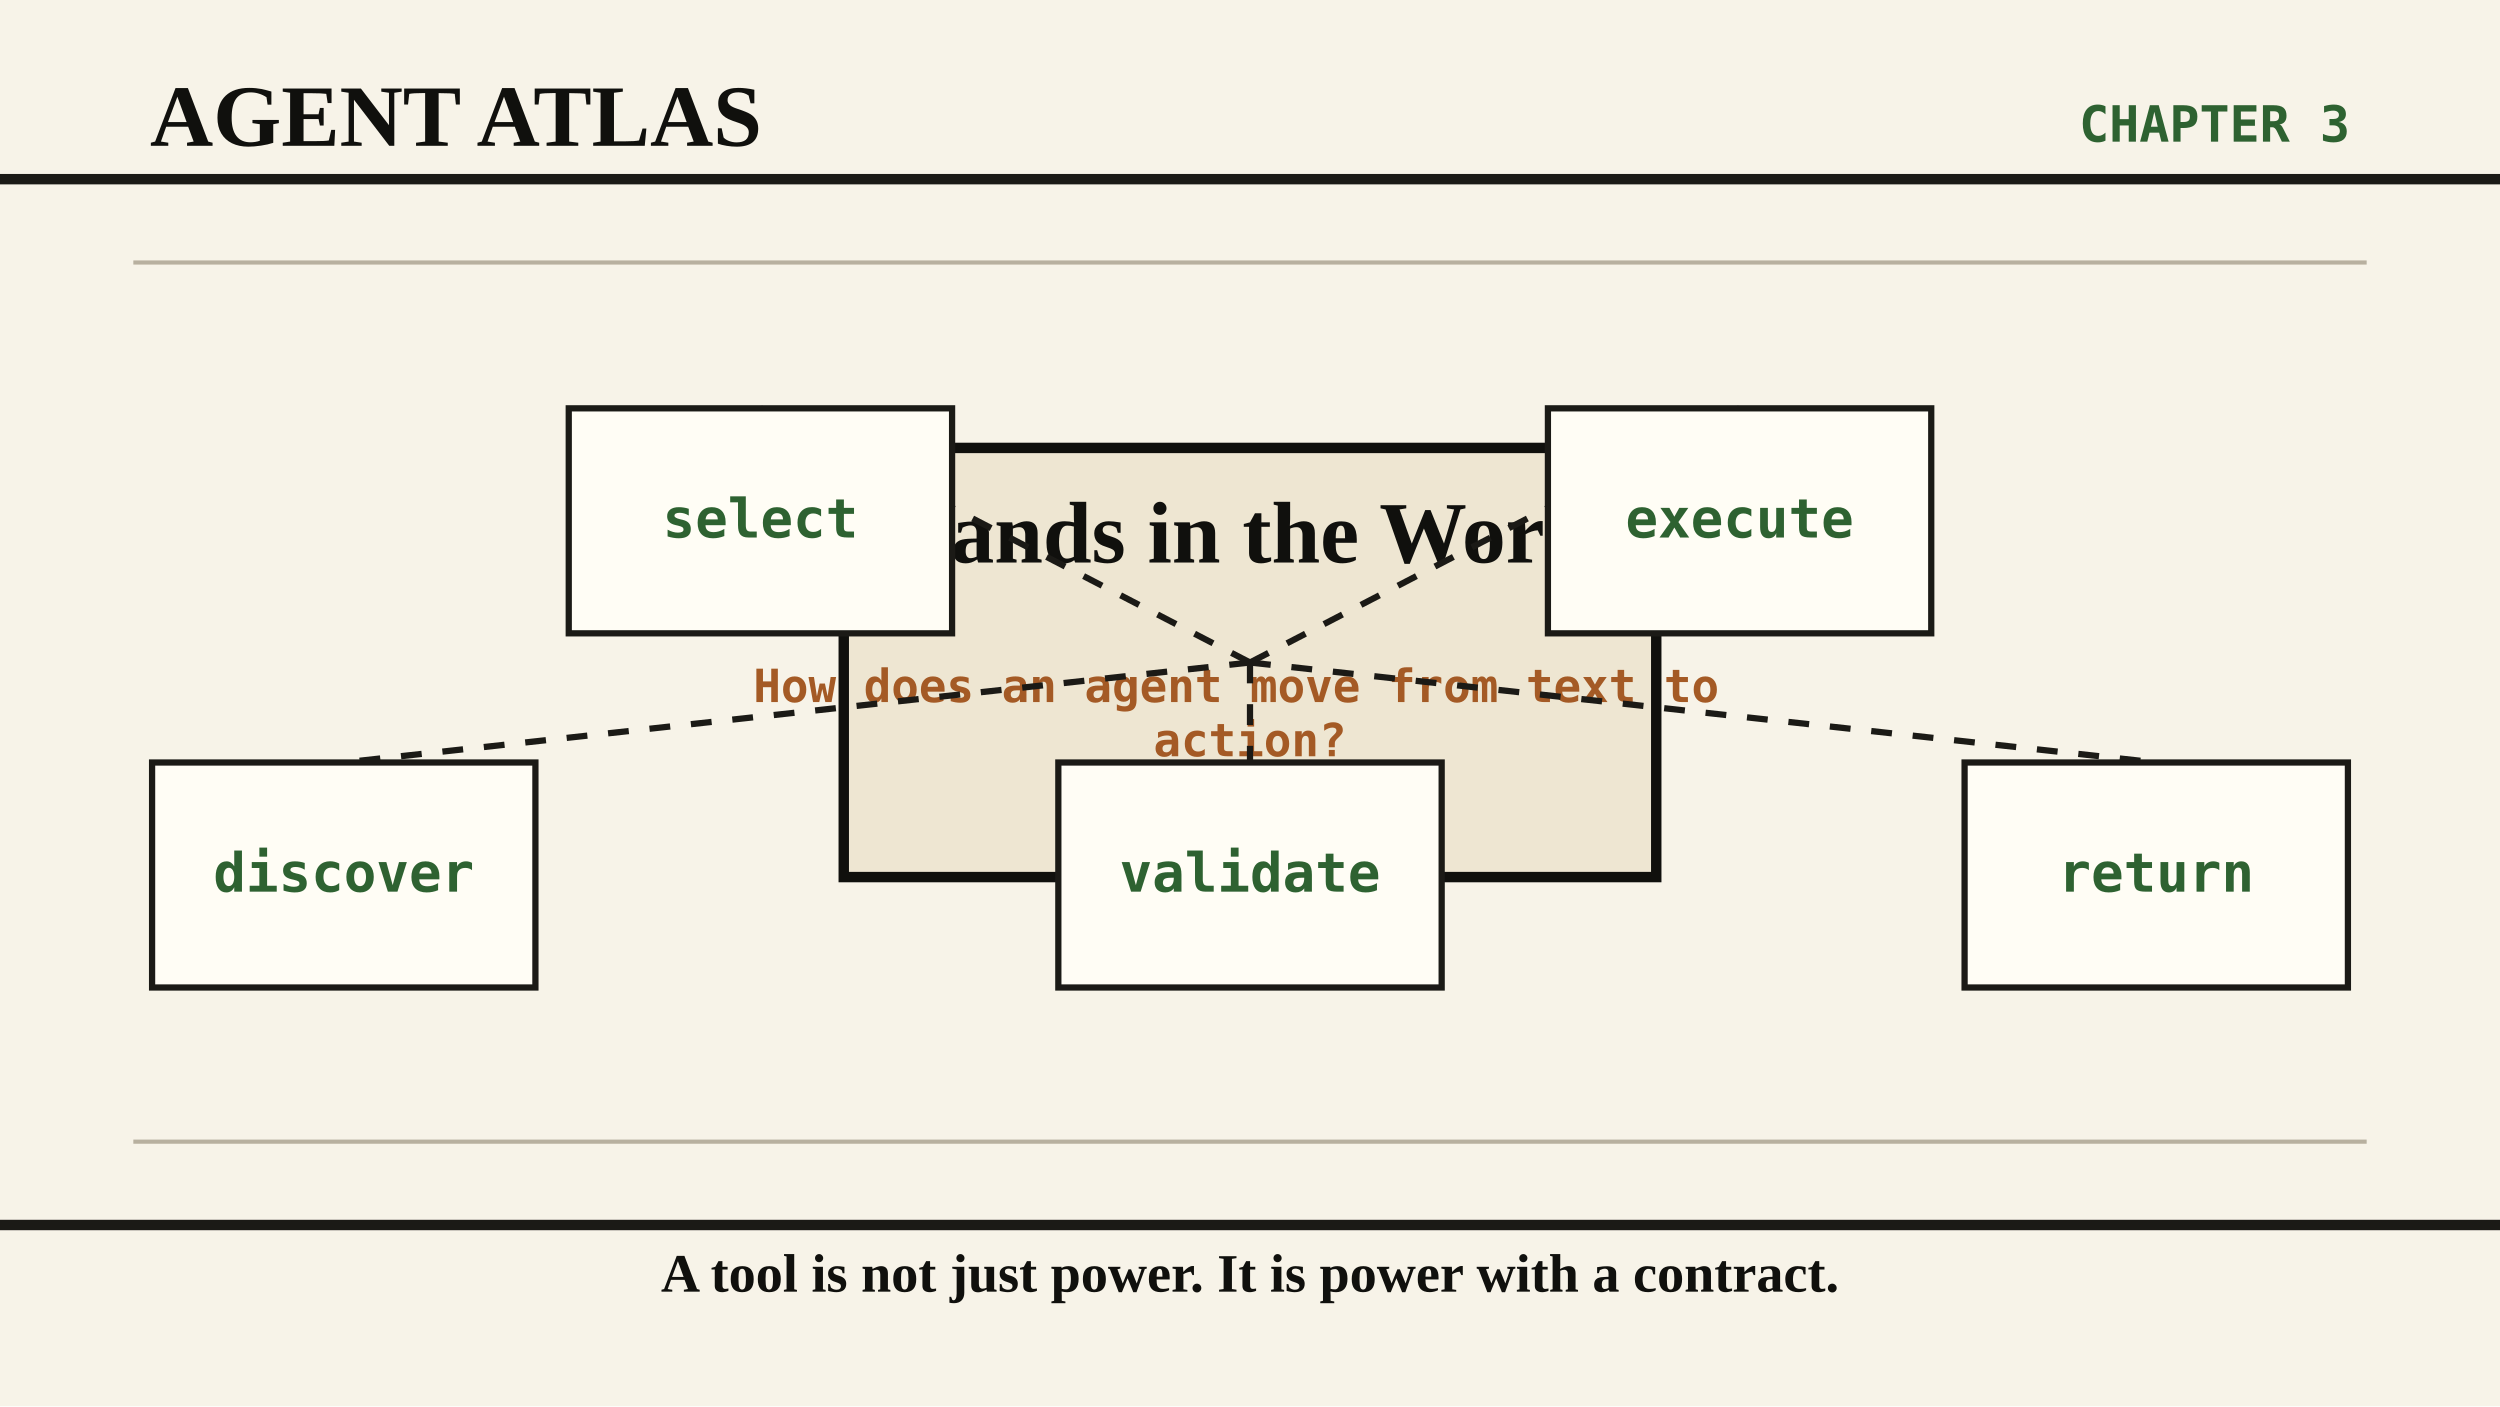
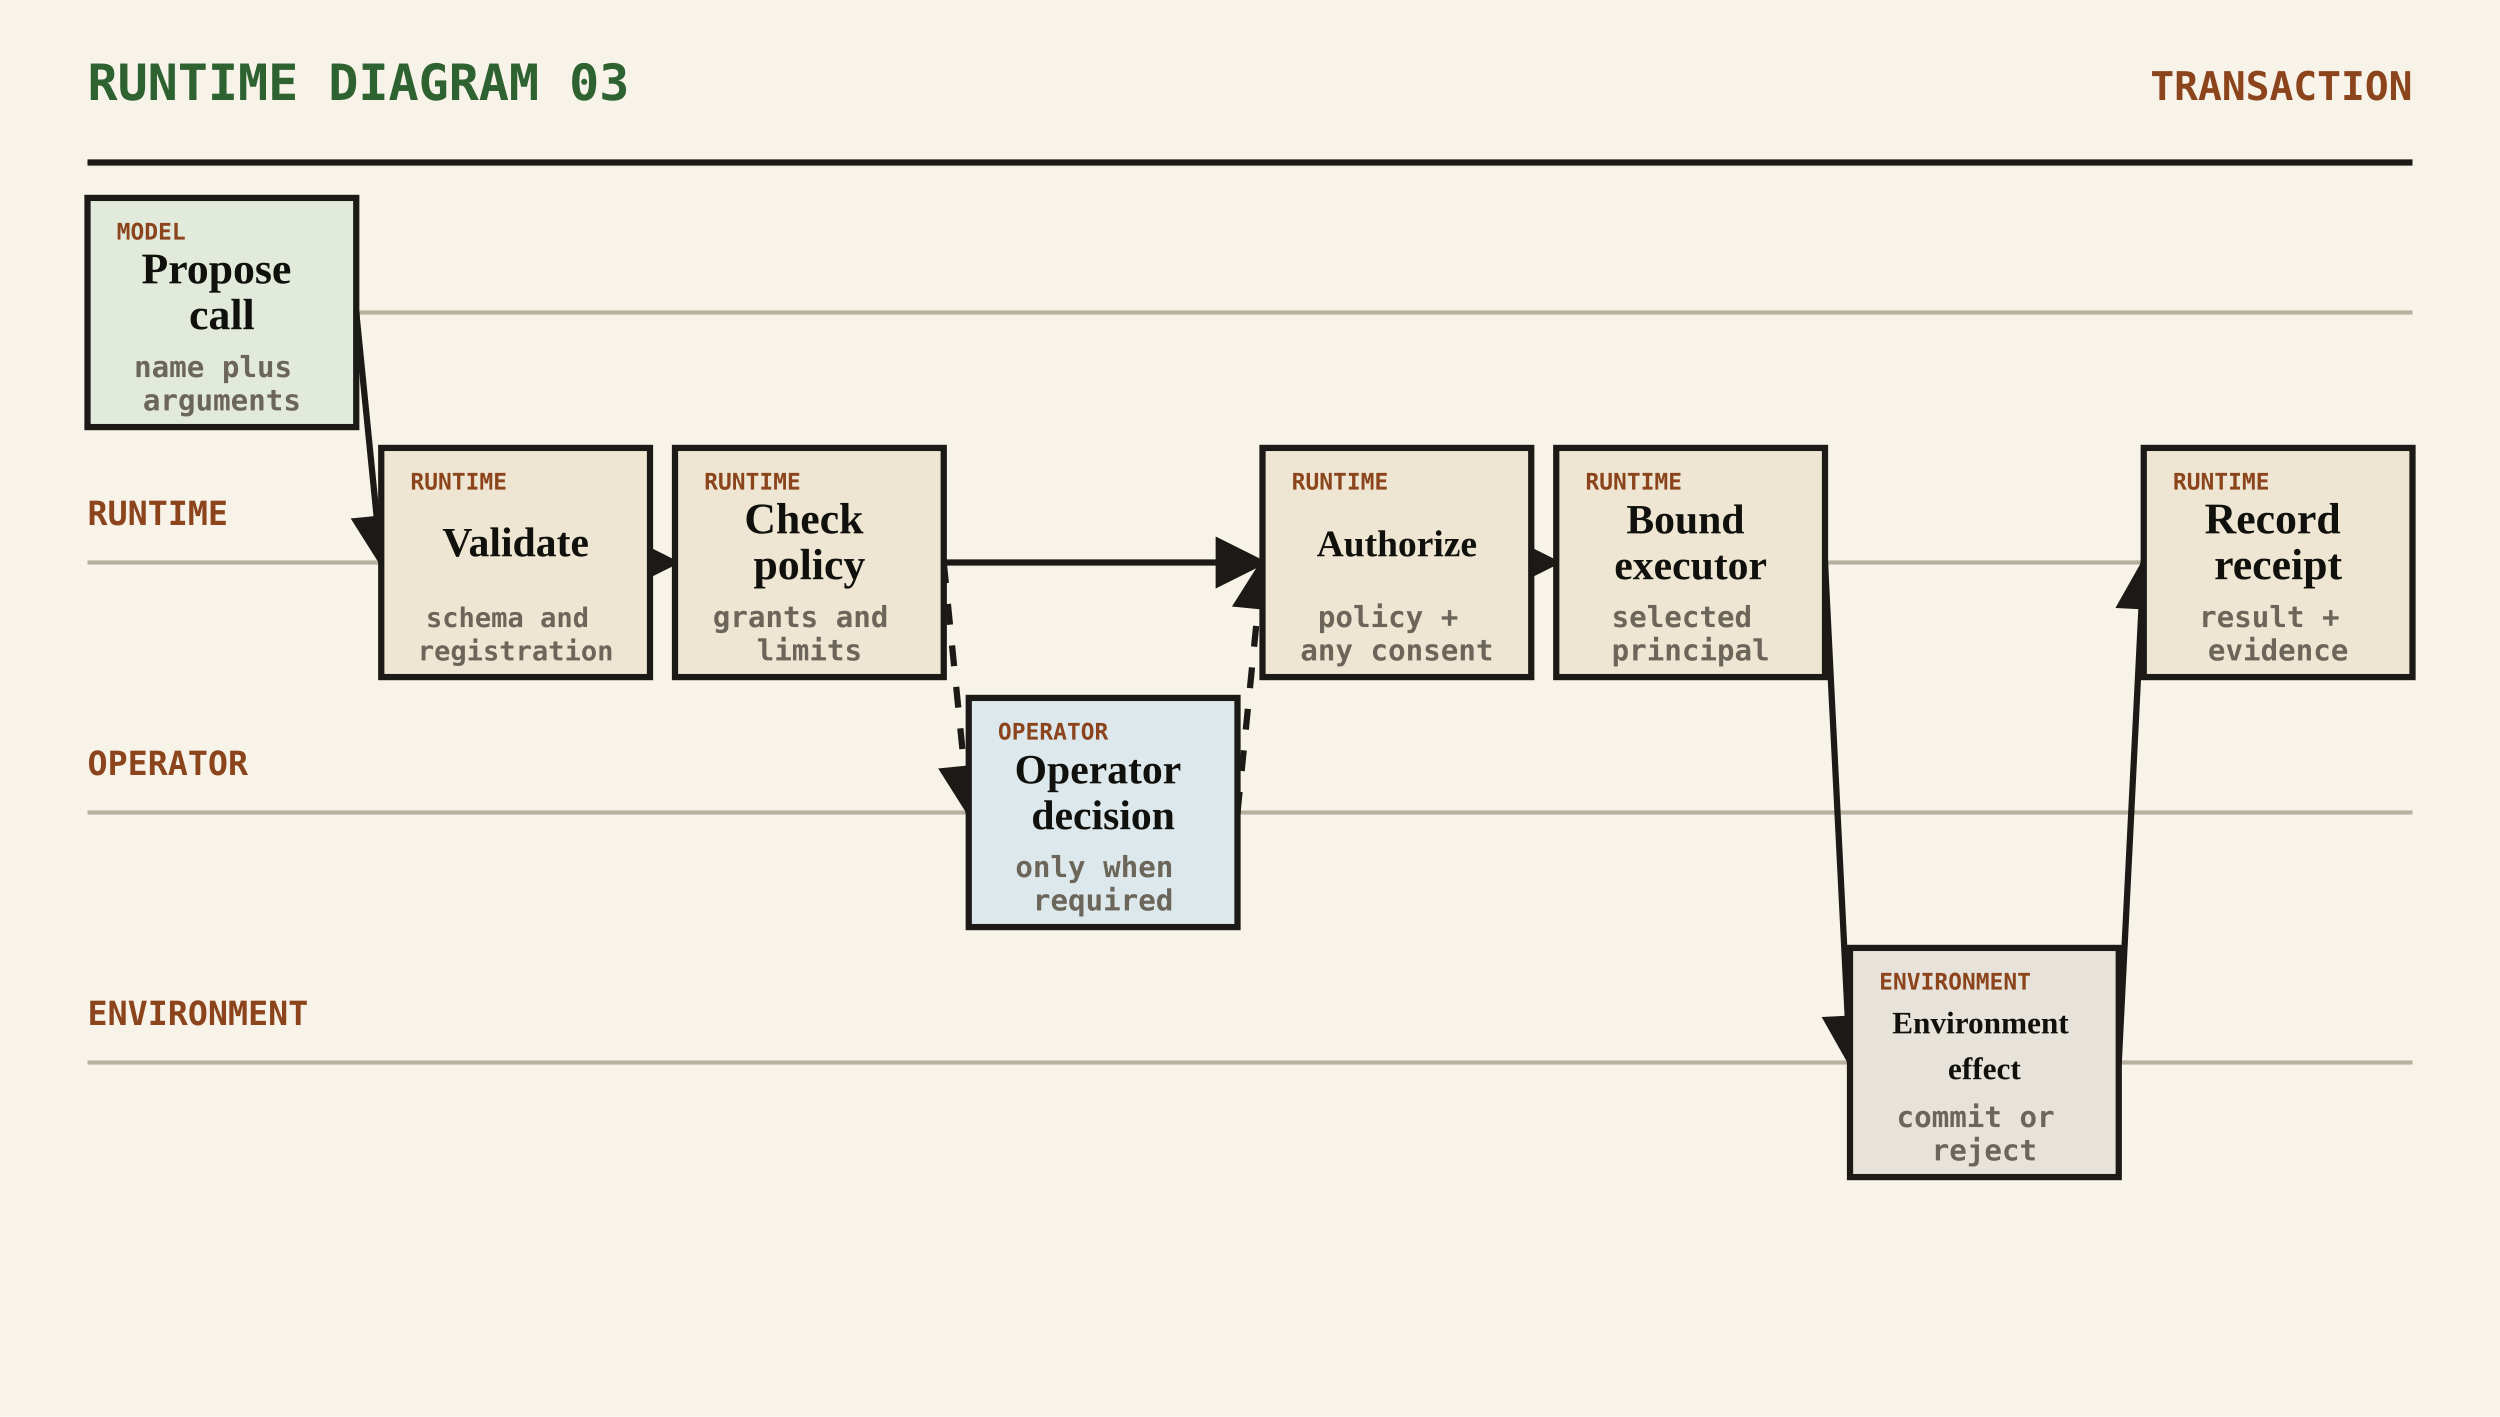
- <svg xmlns="http://www.w3.org/2000/svg" viewBox="0 0 1200 675" role="img" aria-labelledby="title desc">
-   <rect width="1200" height="675" fill="#f7f3e8" />
-   <path d="M0 86H1200M0 588H1200" stroke="#1b1a16" stroke-width="5" />
-   <path d="M64 126H1136M64 548H1136" stroke="#b8b09f" stroke-width="2" />
-   <text x="72" y="70" font-family="Georgia, 'Times New Roman', serif" font-size="42" font-weight="900" fill="#10100d">AGENT ATLAS</text>
-   <text x="1128" y="68" text-anchor="end" font-family="SFMono-Regular, Consolas, monospace" font-size="24" font-weight="800" fill="#2e6231">CHAPTER 3</text>
-   <rect x="405" y="215" width="390" height="206" rx="0" fill="#eee6d2" stroke="#10100d" stroke-width="5" />
-   <text x="600" y="270" text-anchor="middle" font-family="Georgia, 'Times New Roman', serif" font-size="42" font-weight="900" fill="#10100d">
-     <tspan x="600" dy="0">Hands in the World</tspan>
-   </text>
-   <text x="600" y="337" text-anchor="middle" font-family="SFMono-Regular, Consolas, monospace" font-size="22" font-weight="800" fill="#a45a25">
-     <tspan x="600" dy="0">How does an agent move from text to</tspan>
-     <tspan x="600" dy="26">action?</tspan>
-   </text>
+ <svg xmlns="http://www.w3.org/2000/svg" viewBox="0 0 1200 680" role="img" aria-labelledby="title desc">
+   <defs>
+     <marker id="arrow" viewBox="0 0 12 12" refX="10" refY="6" markerWidth="10" markerHeight="10" orient="auto-start-reverse">
+       <path d="M1 1L11 6L1 11Z" fill="#1b1a16" />
+     </marker>
+     <pattern id="hatch" width="12" height="12" patternUnits="userSpaceOnUse" patternTransform="rotate(45)">
+       <line x1="0" y1="0" x2="0" y2="12" stroke="#c3bbab" stroke-width="4" />
+     </pattern>
+   </defs>
+   <rect width="1200" height="680" fill="#f7f3e8" />
+   <line x1="42" y1="78" x2="1158" y2="78" stroke="#1b1a16" stroke-width="3" />
+   <text x="42" y="48" font-family="SFMono-Regular, Consolas, monospace" font-size="24" font-weight="800" fill="#2e6231">RUNTIME DIAGRAM 03</text>
+   <text x="1158" y="48" text-anchor="end" font-family="SFMono-Regular, Consolas, monospace" font-size="19" font-weight="800" fill="#8b441c">TRANSACTION</text>
  <g>
-     <line x1="600" y1="318" x2="165" y2="366" stroke="#1b1a16" stroke-width="3" stroke-dasharray="10 10" />
-     <rect x="73" y="366" width="184" height="108" rx="0" fill="#fffdf5" stroke="#1b1a16" stroke-width="3" />
-     <text x="165" y="428" text-anchor="middle" font-family="SFMono-Regular, Consolas, monospace" font-size="26" font-weight="800" fill="#2e6231">discover</text>
+     <text x="42" y="132" font-family="SFMono-Regular, Consolas, monospace" font-size="16" font-weight="800" fill="#8b441c">MODEL</text>
+     <line x1="42" y1="150" x2="1158" y2="150" stroke="#b8b09f" stroke-width="2" />
  </g>
  <g>
-     <line x1="600" y1="318" x2="365" y2="196" stroke="#1b1a16" stroke-width="3" stroke-dasharray="10 10" />
-     <rect x="273" y="196" width="184" height="108" rx="0" fill="#fffdf5" stroke="#1b1a16" stroke-width="3" />
-     <text x="365" y="258" text-anchor="middle" font-family="SFMono-Regular, Consolas, monospace" font-size="26" font-weight="800" fill="#2e6231">select</text>
+     <text x="42" y="252" font-family="SFMono-Regular, Consolas, monospace" font-size="16" font-weight="800" fill="#8b441c">RUNTIME</text>
+     <line x1="42" y1="270" x2="1158" y2="270" stroke="#b8b09f" stroke-width="2" />
  </g>
  <g>
-     <line x1="600" y1="318" x2="600" y2="366" stroke="#1b1a16" stroke-width="3" stroke-dasharray="10 10" />
-     <rect x="508" y="366" width="184" height="108" rx="0" fill="#fffdf5" stroke="#1b1a16" stroke-width="3" />
-     <text x="600" y="428" text-anchor="middle" font-family="SFMono-Regular, Consolas, monospace" font-size="26" font-weight="800" fill="#2e6231">validate</text>
+     <text x="42" y="372" font-family="SFMono-Regular, Consolas, monospace" font-size="16" font-weight="800" fill="#8b441c">OPERATOR</text>
+     <line x1="42" y1="390" x2="1158" y2="390" stroke="#b8b09f" stroke-width="2" />
  </g>
  <g>
-     <line x1="600" y1="318" x2="835" y2="196" stroke="#1b1a16" stroke-width="3" stroke-dasharray="10 10" />
-     <rect x="743" y="196" width="184" height="108" rx="0" fill="#fffdf5" stroke="#1b1a16" stroke-width="3" />
-     <text x="835" y="258" text-anchor="middle" font-family="SFMono-Regular, Consolas, monospace" font-size="26" font-weight="800" fill="#2e6231">execute</text>
+     <text x="42" y="492" font-family="SFMono-Regular, Consolas, monospace" font-size="16" font-weight="800" fill="#8b441c">ENVIRONMENT</text>
+     <line x1="42" y1="510" x2="1158" y2="510" stroke="#b8b09f" stroke-width="2" />
+   </g>
+   <path d="M171 150L183 270" fill="none" stroke="#1b1a16" stroke-width="3" marker-end="url(#arrow)" />
+   <path d="M312 270L324 270" fill="none" stroke="#1b1a16" stroke-width="3" marker-end="url(#arrow)" />
+   <path d="M453 270L465 390" fill="none" stroke="#1b1a16" stroke-width="3" marker-end="url(#arrow)" stroke-dasharray="10 10" />
+   <path d="M594 390L606 270" fill="none" stroke="#1b1a16" stroke-width="3" marker-end="url(#arrow)" stroke-dasharray="10 10" />
+   <path d="M735 270L747 270" fill="none" stroke="#1b1a16" stroke-width="3" marker-end="url(#arrow)" />
+   <path d="M876 270L888 510" fill="none" stroke="#1b1a16" stroke-width="3" marker-end="url(#arrow)" />
+   <path d="M1017 510L1029 270" fill="none" stroke="#1b1a16" stroke-width="3" marker-end="url(#arrow)" />
+   <path d="M453 270L606 270" fill="none" stroke="#1b1a16" stroke-width="3" marker-end="url(#arrow)" />
+   <g>
+     <rect x="42" y="95" width="129" height="110" fill="#e2eadc" stroke="#1b1a16" stroke-width="3" />
+     <text x="56" y="115" font-family="SFMono-Regular, Consolas, monospace" font-size="11" font-weight="800" fill="#8b441c">MODEL</text>
+     <text x="106.5" y="136" text-anchor="middle" font-family="Georgia, 'Times New Roman', serif" font-size="21" font-weight="900" fill="#10100d">
+       <tspan x="106.5" dy="0">Propose</tspan>
+       <tspan x="106.5" dy="22">call</tspan>
+     </text>
+     <text x="106.5" y="181" text-anchor="middle" font-family="SFMono-Regular, Consolas, monospace" font-size="14" font-weight="700" fill="#6c665a">
+       <tspan x="106.5" dy="0">name plus</tspan>
+       <tspan x="106.5" dy="16">arguments</tspan>
+     </text>
  </g>
  <g>
-     <line x1="600" y1="318" x2="1035" y2="366" stroke="#1b1a16" stroke-width="3" stroke-dasharray="10 10" />
-     <rect x="943" y="366" width="184" height="108" rx="0" fill="#fffdf5" stroke="#1b1a16" stroke-width="3" />
-     <text x="1035" y="428" text-anchor="middle" font-family="SFMono-Regular, Consolas, monospace" font-size="26" font-weight="800" fill="#2e6231">return</text>
+     <rect x="183" y="215" width="129" height="110" fill="#eee6d2" stroke="#1b1a16" stroke-width="3" />
+     <text x="197" y="235" font-family="SFMono-Regular, Consolas, monospace" font-size="11" font-weight="800" fill="#8b441c">RUNTIME</text>
+     <text x="247.5" y="267" text-anchor="middle" font-family="Georgia, 'Times New Roman', serif" font-size="20" font-weight="900" fill="#10100d">
+       <tspan x="247.5" dy="0">Validate</tspan>
+     </text>
+     <text x="247.5" y="301" text-anchor="middle" font-family="SFMono-Regular, Consolas, monospace" font-size="13" font-weight="700" fill="#6c665a">
+       <tspan x="247.5" dy="0">schema and</tspan>
+       <tspan x="247.5" dy="16">registration</tspan>
+     </text>
  </g>
-   <text x="600" y="620" text-anchor="middle" font-family="Georgia, 'Times New Roman', serif" font-size="26" font-weight="700" fill="#10100d">
-     <tspan x="600" dy="0">A tool is not just power. It is power with a contract.</tspan>
-   </text>
+   <g>
+     <rect x="324" y="215" width="129" height="110" fill="#eee6d2" stroke="#1b1a16" stroke-width="3" />
+     <text x="338" y="235" font-family="SFMono-Regular, Consolas, monospace" font-size="11" font-weight="800" fill="#8b441c">RUNTIME</text>
+     <text x="388.5" y="256" text-anchor="middle" font-family="Georgia, 'Times New Roman', serif" font-size="21" font-weight="900" fill="#10100d">
+       <tspan x="388.5" dy="0">Check</tspan>
+       <tspan x="388.5" dy="22">policy</tspan>
+     </text>
+     <text x="388.5" y="301" text-anchor="middle" font-family="SFMono-Regular, Consolas, monospace" font-size="14" font-weight="700" fill="#6c665a">
+       <tspan x="388.5" dy="0">grants and</tspan>
+       <tspan x="388.5" dy="16">limits</tspan>
+     </text>
+   </g>
+   <g>
+     <rect x="465" y="335" width="129" height="110" fill="#dce8eb" stroke="#1b1a16" stroke-width="3" />
+     <text x="479" y="355" font-family="SFMono-Regular, Consolas, monospace" font-size="11" font-weight="800" fill="#8b441c">OPERATOR</text>
+     <text x="529.5" y="376" text-anchor="middle" font-family="Georgia, 'Times New Roman', serif" font-size="20" font-weight="900" fill="#10100d">
+       <tspan x="529.5" dy="0">Operator</tspan>
+       <tspan x="529.5" dy="22">decision</tspan>
+     </text>
+     <text x="529.5" y="421" text-anchor="middle" font-family="SFMono-Regular, Consolas, monospace" font-size="14" font-weight="700" fill="#6c665a">
+       <tspan x="529.5" dy="0">only when</tspan>
+       <tspan x="529.5" dy="16">required</tspan>
+     </text>
+   </g>
+   <g>
+     <rect x="606" y="215" width="129" height="110" fill="#eee6d2" stroke="#1b1a16" stroke-width="3" />
+     <text x="620" y="235" font-family="SFMono-Regular, Consolas, monospace" font-size="11" font-weight="800" fill="#8b441c">RUNTIME</text>
+     <text x="670.5" y="267" text-anchor="middle" font-family="Georgia, 'Times New Roman', serif" font-size="18" font-weight="900" fill="#10100d">
+       <tspan x="670.5" dy="0">Authorize</tspan>
+     </text>
+     <text x="670.5" y="301" text-anchor="middle" font-family="SFMono-Regular, Consolas, monospace" font-size="14" font-weight="700" fill="#6c665a">
+       <tspan x="670.5" dy="0">policy +</tspan>
+       <tspan x="670.5" dy="16">any consent</tspan>
+     </text>
+   </g>
+   <g>
+     <rect x="747" y="215" width="129" height="110" fill="#eee6d2" stroke="#1b1a16" stroke-width="3" />
+     <text x="761" y="235" font-family="SFMono-Regular, Consolas, monospace" font-size="11" font-weight="800" fill="#8b441c">RUNTIME</text>
+     <text x="811.5" y="256" text-anchor="middle" font-family="Georgia, 'Times New Roman', serif" font-size="20" font-weight="900" fill="#10100d">
+       <tspan x="811.5" dy="0">Bound</tspan>
+       <tspan x="811.5" dy="22">executor</tspan>
+     </text>
+     <text x="811.5" y="301" text-anchor="middle" font-family="SFMono-Regular, Consolas, monospace" font-size="14" font-weight="700" fill="#6c665a">
+       <tspan x="811.5" dy="0">selected</tspan>
+       <tspan x="811.5" dy="16">principal</tspan>
+     </text>
+   </g>
+   <g>
+     <rect x="888" y="455" width="129" height="110" fill="#e7e3da" stroke="#1b1a16" stroke-width="3" />
+     <text x="902" y="475" font-family="SFMono-Regular, Consolas, monospace" font-size="11" font-weight="800" fill="#8b441c">ENVIRONMENT</text>
+     <text x="952.5" y="496" text-anchor="middle" font-family="Georgia, 'Times New Roman', serif" font-size="15" font-weight="900" fill="#10100d">
+       <tspan x="952.5" dy="0">Environment</tspan>
+       <tspan x="952.5" dy="22">effect</tspan>
+     </text>
+     <text x="952.5" y="541" text-anchor="middle" font-family="SFMono-Regular, Consolas, monospace" font-size="14" font-weight="700" fill="#6c665a">
+       <tspan x="952.5" dy="0">commit or</tspan>
+       <tspan x="952.5" dy="16">reject</tspan>
+     </text>
+   </g>
+   <g>
+     <rect x="1029" y="215" width="129" height="110" fill="#eee6d2" stroke="#1b1a16" stroke-width="3" />
+     <text x="1043" y="235" font-family="SFMono-Regular, Consolas, monospace" font-size="11" font-weight="800" fill="#8b441c">RUNTIME</text>
+     <text x="1093.5" y="256" text-anchor="middle" font-family="Georgia, 'Times New Roman', serif" font-size="21" font-weight="900" fill="#10100d">
+       <tspan x="1093.5" dy="0">Record</tspan>
+       <tspan x="1093.5" dy="22">receipt</tspan>
+     </text>
+     <text x="1093.5" y="301" text-anchor="middle" font-family="SFMono-Regular, Consolas, monospace" font-size="14" font-weight="700" fill="#6c665a">
+       <tspan x="1093.5" dy="0">result +</tspan>
+       <tspan x="1093.5" dy="16">evidence</tspan>
+     </text>
+   </g>
</svg>
